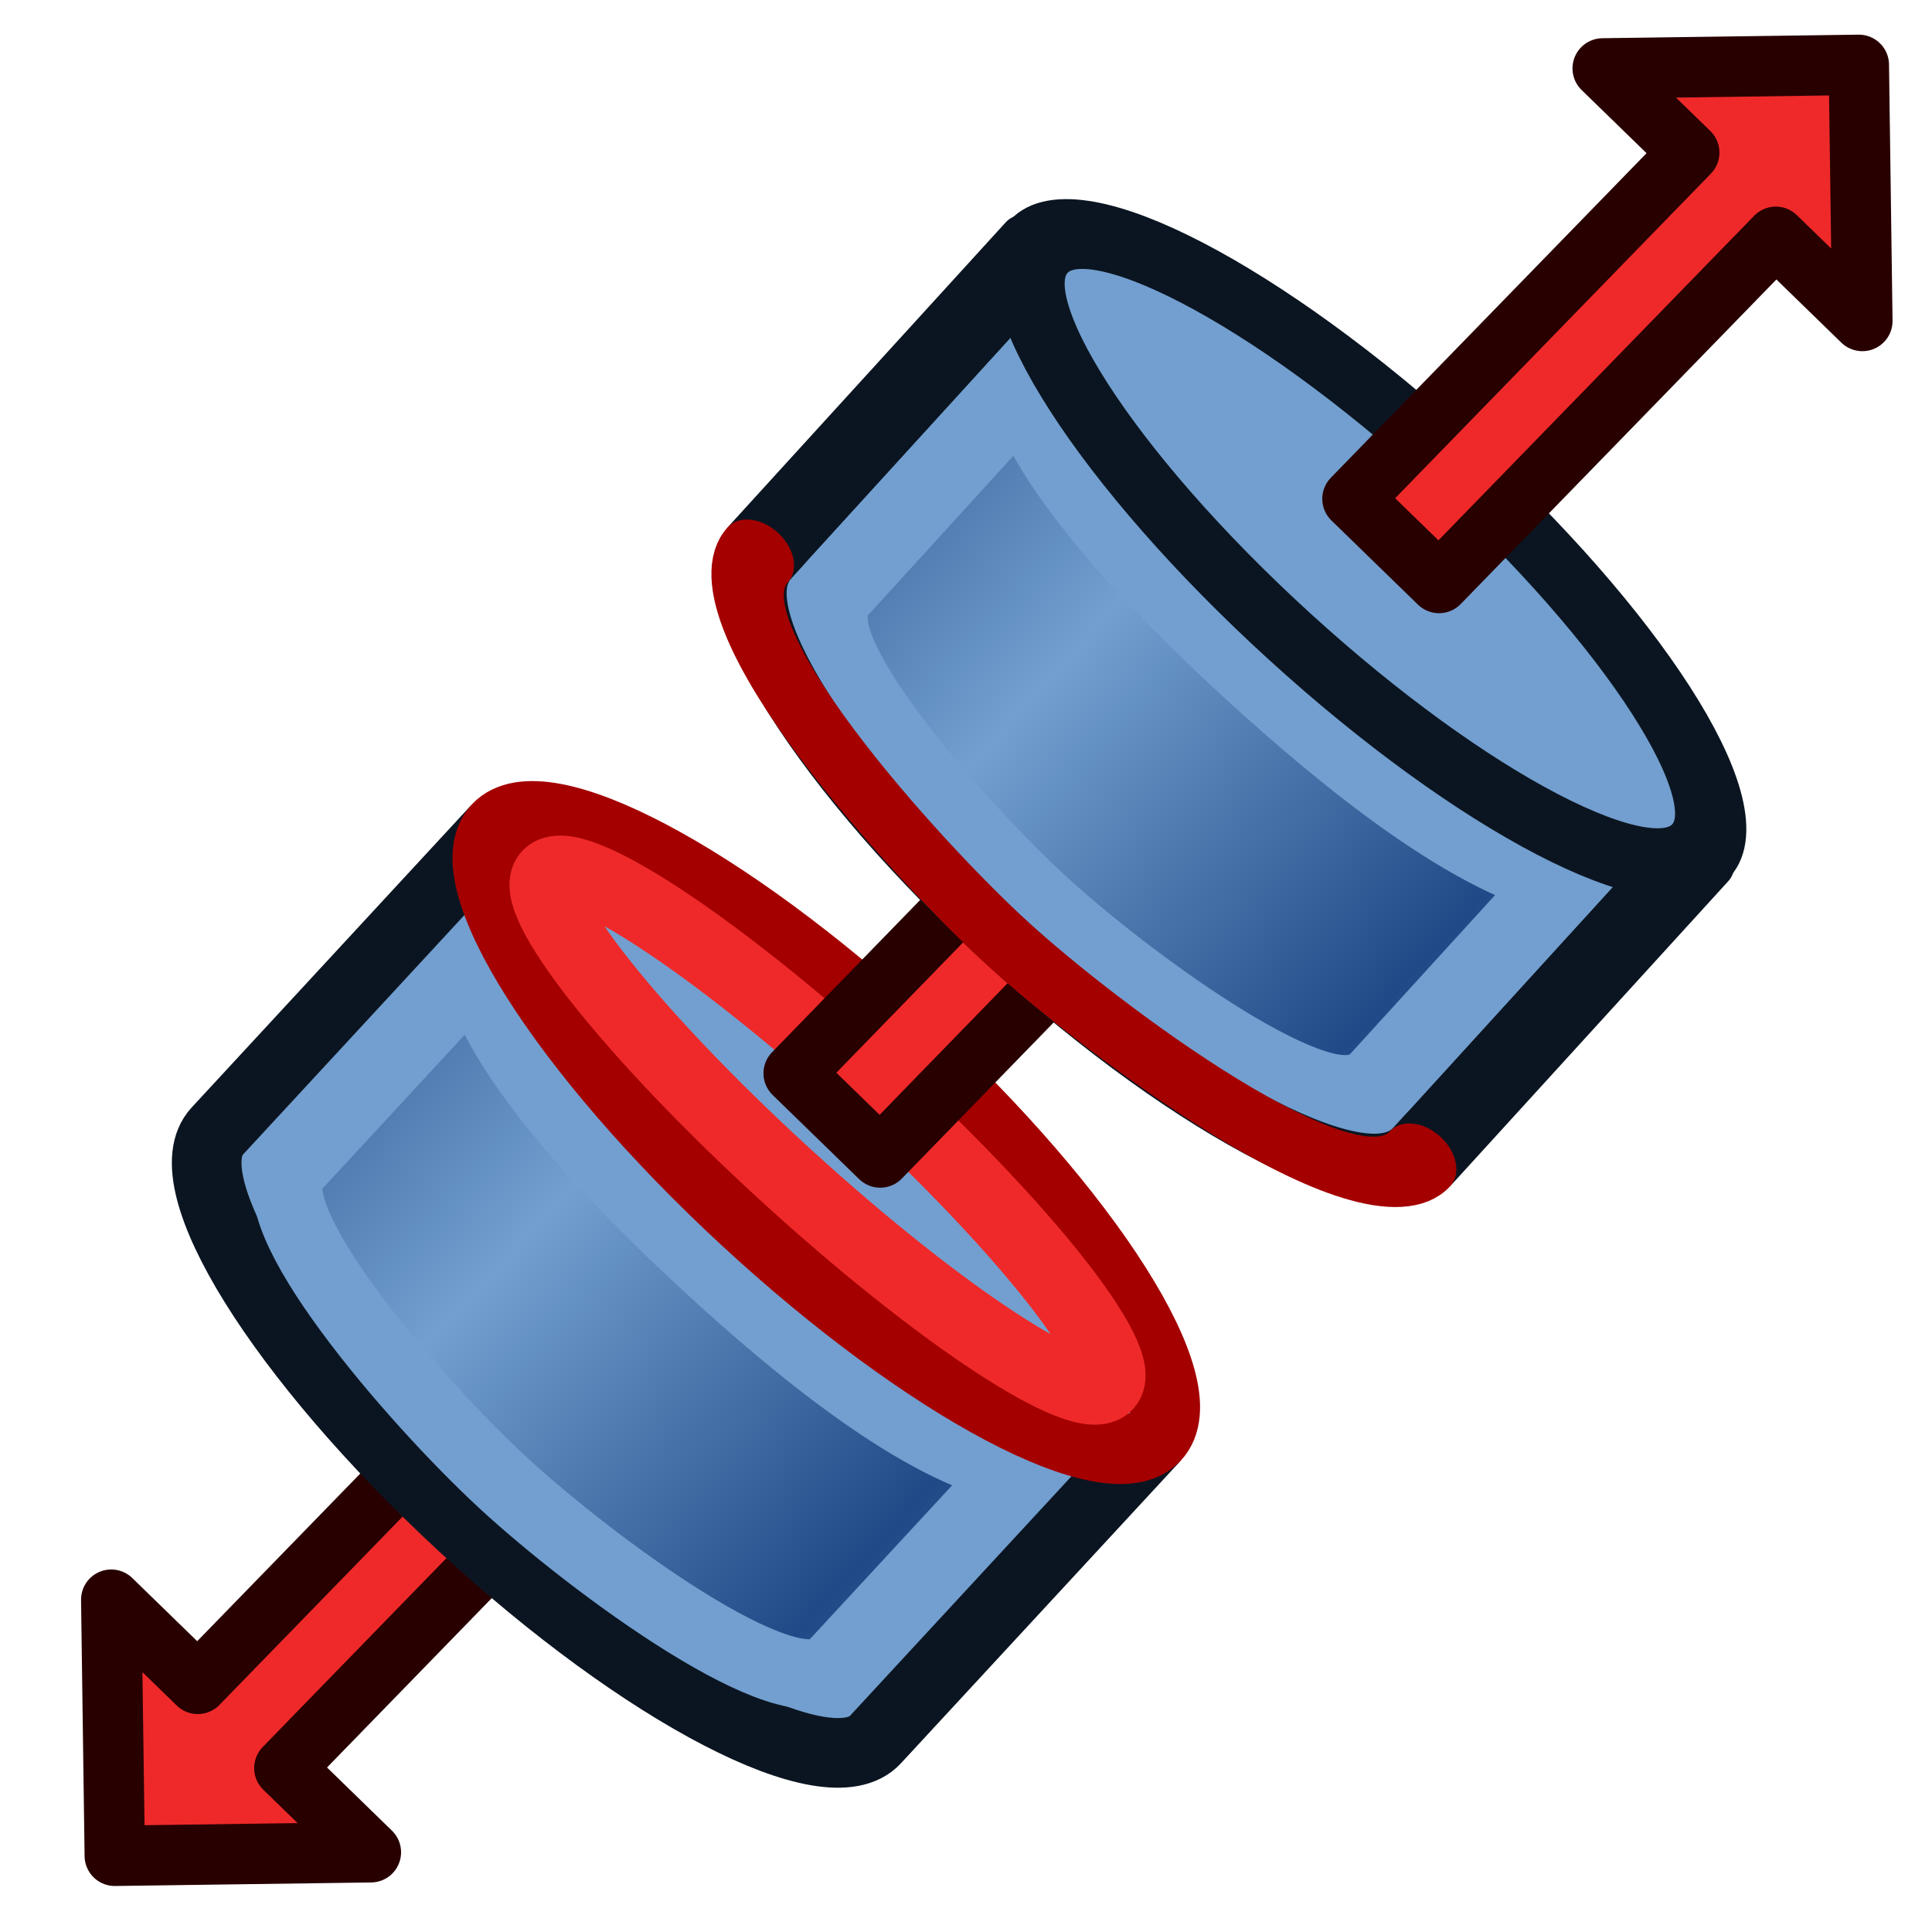
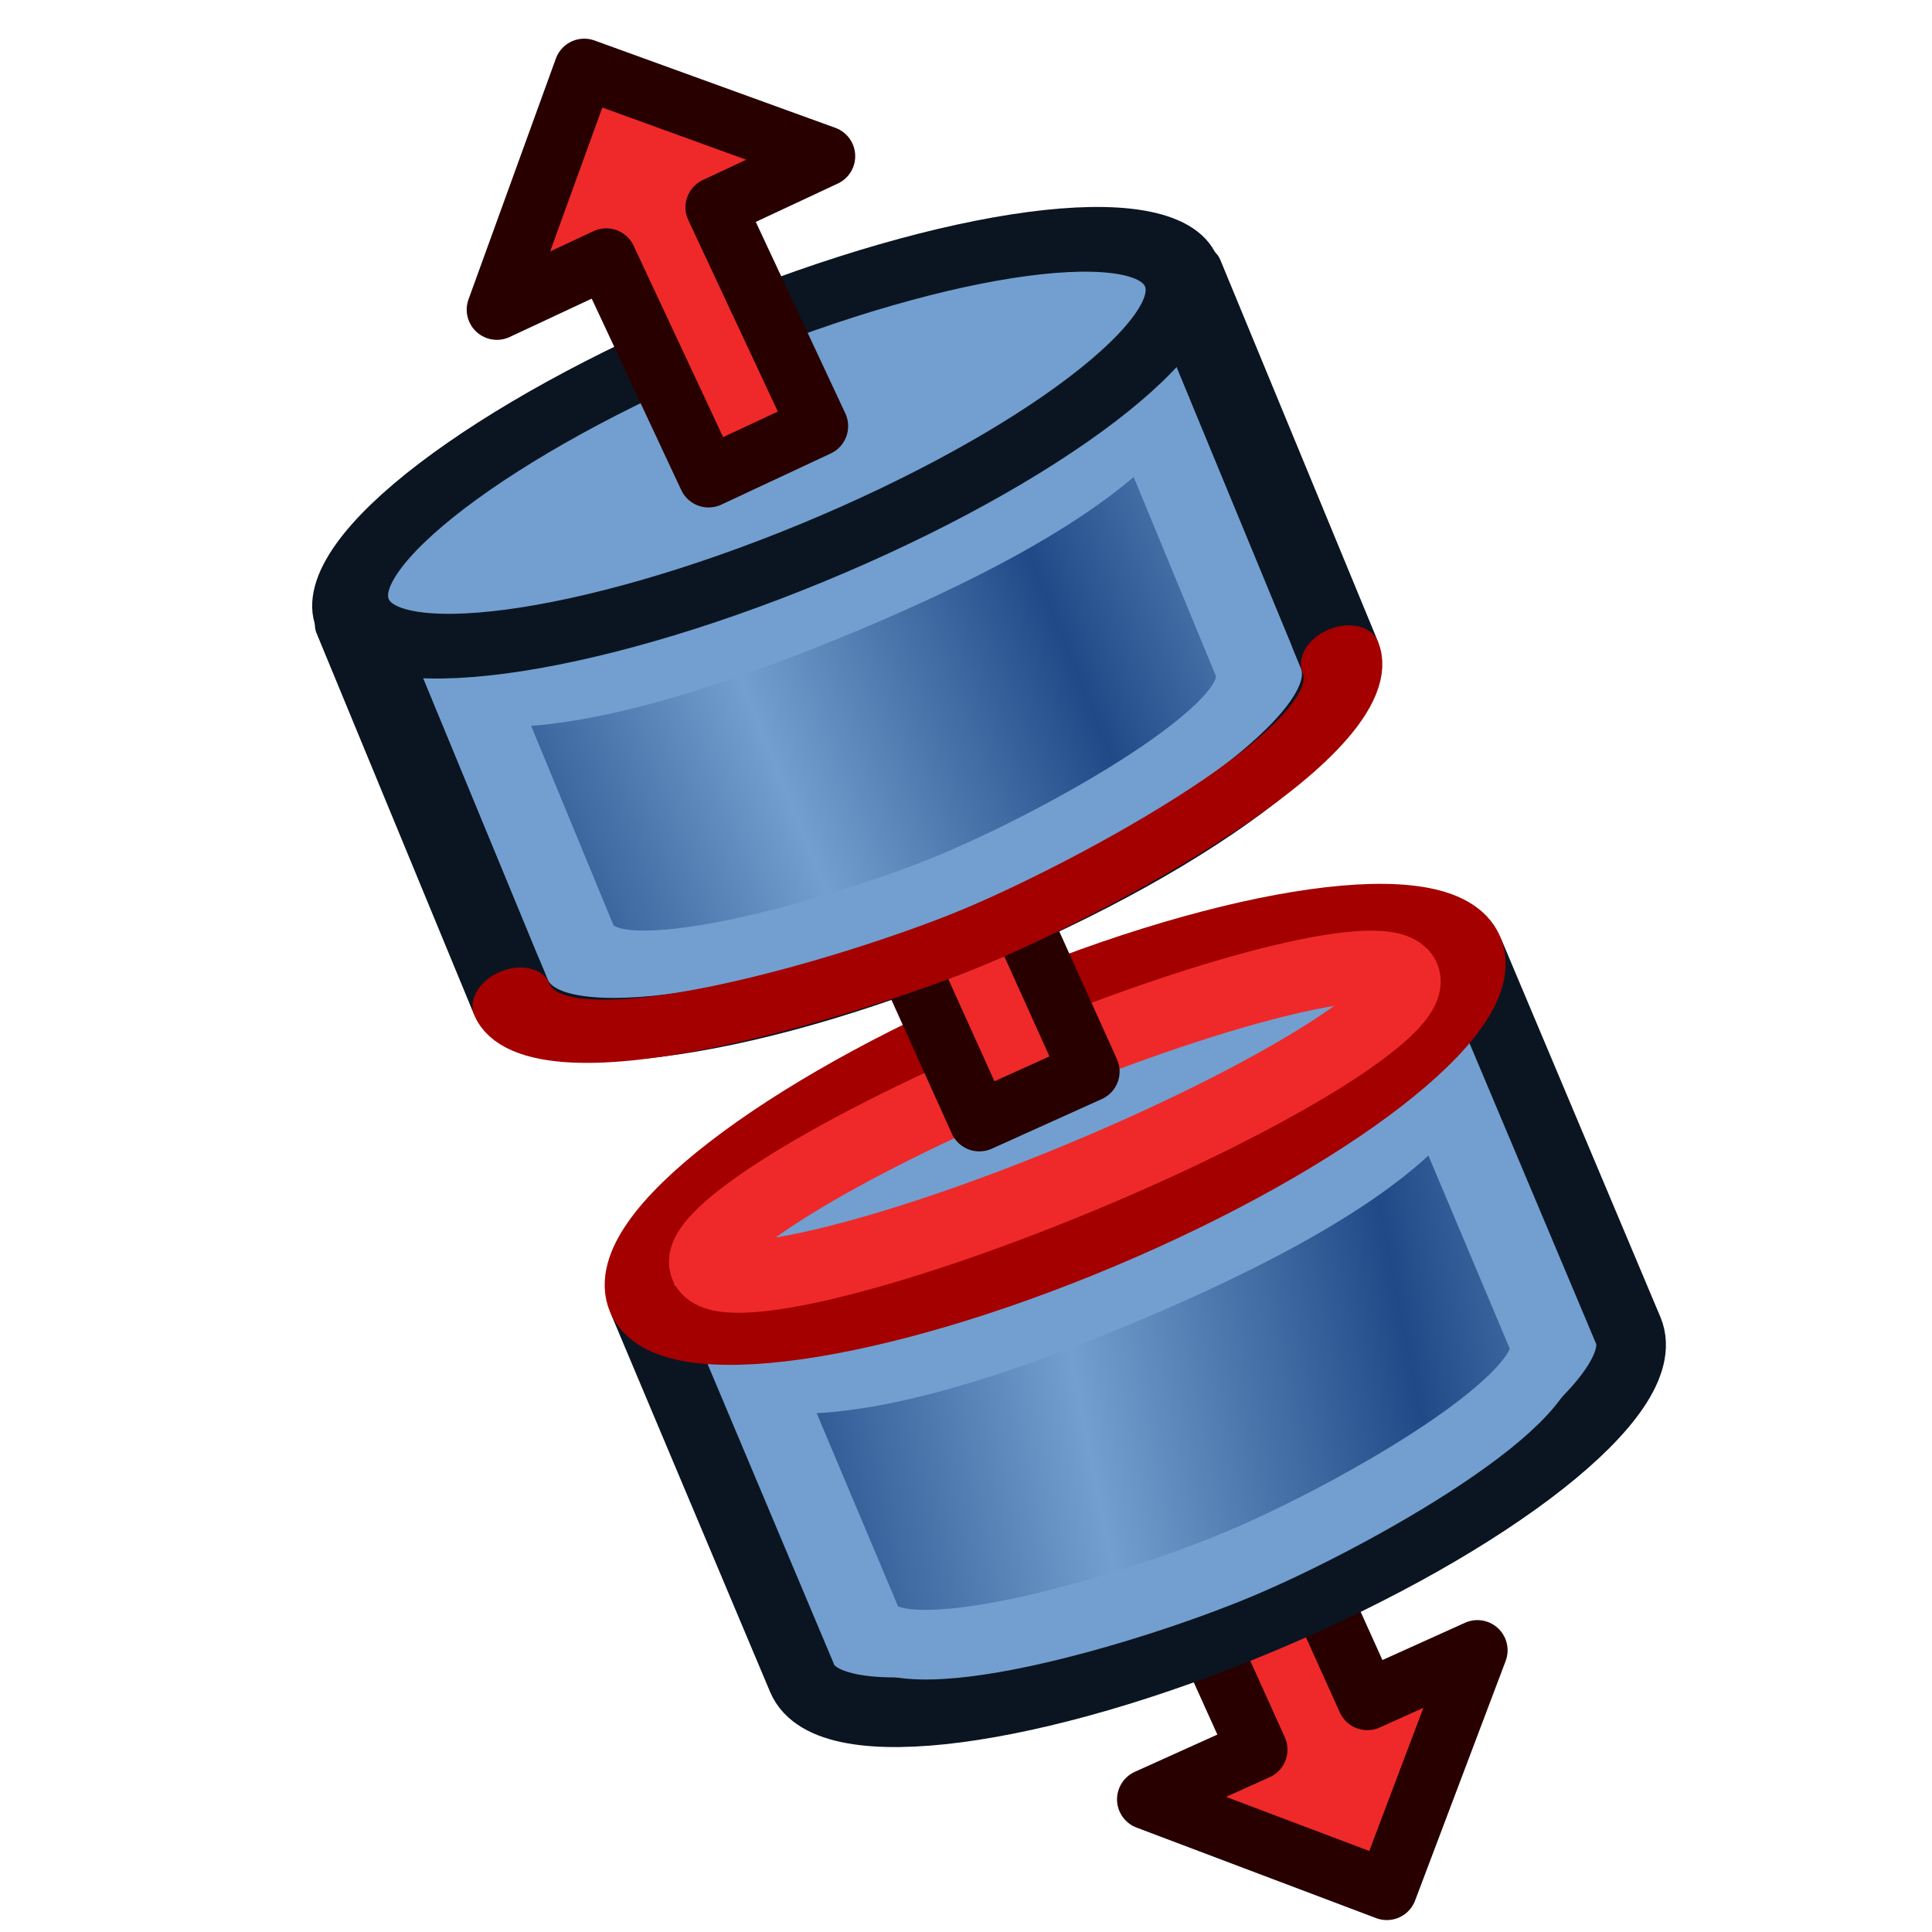
<svg xmlns="http://www.w3.org/2000/svg" xmlns:xlink="http://www.w3.org/1999/xlink" width="64px" height="64px" id="svg2980" version="1.1">
  <defs id="defs2982">
    <linearGradient id="linearGradient3864">
      <stop id="stop3866" offset="0" style="stop-color:#71b2f8;stop-opacity:1;" />
      <stop id="stop3868" offset="1" style="stop-color:#002795;stop-opacity:1;" />
    </linearGradient>
    <linearGradient id="linearGradient3377">
      <stop id="stop3379" offset="0" style="stop-color:#faff2b;stop-opacity:1;" />
      <stop id="stop3381" offset="1" style="stop-color:#ffaa00;stop-opacity:1;" />
    </linearGradient>
    <radialGradient xlink:href="#linearGradient3377" id="radialGradient3701" gradientUnits="userSpaceOnUse" cx="84.883" cy="77.043" fx="84.883" fy="77.043" r="19.467" gradientTransform="matrix(2.849242,1.258512,-0.4040415,0.9147407,-125.8413,-100.258)" />
    <linearGradient id="linearGradient3007">
      <stop id="stop3009" offset="0" style="stop-color:#faff2b;stop-opacity:1;" />
      <stop id="stop3011" offset="1" style="stop-color:#ffaa00;stop-opacity:1;" />
    </linearGradient>
    <linearGradient id="linearGradient3377-6">
      <stop id="stop3379-2" offset="0" style="stop-color:#00afff;stop-opacity:1;" />
      <stop id="stop3381-4" offset="1" style="stop-color:#0034ff;stop-opacity:1;" />
    </linearGradient>
    <radialGradient r="19.467" fy="77.043" fx="84.883" cy="77.043" cx="84.883" gradientTransform="matrix(2.849242,1.258512,-0.4040415,0.9147407,-125.8413,-100.258)" gradientUnits="userSpaceOnUse" id="radialGradient3017-8" xlink:href="#linearGradient3377-6" />
    <linearGradient id="linearGradient3835">
      <stop id="stop3837" offset="0" style="stop-color:#faff2b;stop-opacity:1;" />
      <stop id="stop3839" offset="1" style="stop-color:#ffaa00;stop-opacity:1;" />
    </linearGradient>
    <linearGradient id="linearGradient3377-2">
      <stop id="stop3379-7" offset="0" style="stop-color:#faff2b;stop-opacity:1;" />
      <stop id="stop3381-8" offset="1" style="stop-color:#ffaa00;stop-opacity:1;" />
    </linearGradient>
    <radialGradient r="19.467" fy="77.043" fx="84.883" cy="77.043" cx="84.883" gradientTransform="matrix(2.849242,1.258512,-0.4040415,0.9147407,-125.8413,-100.258)" gradientUnits="userSpaceOnUse" id="radialGradient3017-6" xlink:href="#linearGradient3377-2" />
    <linearGradient id="linearGradient3835-1">
      <stop id="stop3837-0" offset="0" style="stop-color:#faff2b;stop-opacity:1;" />
      <stop id="stop3839-9" offset="1" style="stop-color:#ffaa00;stop-opacity:1;" />
    </linearGradient>
    <radialGradient xlink:href="#linearGradient4032" id="radialGradient4112" gradientUnits="userSpaceOnUse" gradientTransform="matrix(-0.1915761,0.4662146,-1.136416,-0.419043,156.5648,24.07671)" cx="86.837" cy="90.601" fx="86.837" fy="90.601" r="19.467" />
    <linearGradient id="linearGradient4032">
      <stop style="stop-color:#71b2f8;stop-opacity:1;" offset="0" id="stop4034" />
      <stop style="stop-color:#002795;stop-opacity:1;" offset="1" id="stop4036" />
    </linearGradient>
    <radialGradient xlink:href="#linearGradient4032" id="radialGradient4114" gradientUnits="userSpaceOnUse" gradientTransform="matrix(0.1903683,-0.6138636,1.99853,-0.190928,-47.1332,165.4556)" cx="113.502" cy="65.849" fx="113.502" fy="65.849" r="19.467" />
    <linearGradient id="linearGradient3171">
      <stop style="stop-color:#71b2f8;stop-opacity:1;" offset="0" id="stop3173" />
      <stop style="stop-color:#002795;stop-opacity:1;" offset="1" id="stop3175" />
    </linearGradient>
    <radialGradient r="19.467" fy="65.849" fx="113.502" cy="65.849" cx="113.502" gradientTransform="matrix(0.1903683,-0.6138636,1.99853,-0.190928,-47.1332,165.4556)" gradientUnits="userSpaceOnUse" id="radialGradient3180" xlink:href="#linearGradient4032" />
    <radialGradient xlink:href="#linearGradient4032-7" id="radialGradient4112-9" gradientUnits="userSpaceOnUse" gradientTransform="matrix(-0.1915761,0.4662146,-1.136416,-0.419043,162.9924,26.56694)" cx="86.837" cy="90.601" fx="86.837" fy="90.601" r="19.467" />
    <linearGradient id="linearGradient4032-7">
      <stop style="stop-color:#71b2f8;stop-opacity:1;" offset="0" id="stop4034-3" />
      <stop style="stop-color:#002795;stop-opacity:1;" offset="1" id="stop4036-6" />
    </linearGradient>
    <radialGradient xlink:href="#linearGradient4032-7" id="radialGradient4114-3" gradientUnits="userSpaceOnUse" gradientTransform="matrix(0.1903683,-0.6138636,1.99853,-0.190928,-47.1332,165.4556)" cx="113.502" cy="65.849" fx="113.502" fy="65.849" r="19.467" />
    <linearGradient id="linearGradient3171-9">
      <stop style="stop-color:#71b2f8;stop-opacity:1;" offset="0" id="stop3173-7" />
      <stop style="stop-color:#002795;stop-opacity:1;" offset="1" id="stop3175-5" />
    </linearGradient>
    <radialGradient r="19.467" fy="65.849" fx="113.502" cy="65.849" cx="113.502" gradientTransform="matrix(0.1903683,-0.6138636,1.99853,-0.190928,-47.1332,165.4556)" gradientUnits="userSpaceOnUse" id="radialGradient3180-6" xlink:href="#linearGradient4032-7" />
    <linearGradient id="linearGradient4032-8">
      <stop style="stop-color:#71b2f8;stop-opacity:1;" offset="0" id="stop4034-4" />
      <stop style="stop-color:#002795;stop-opacity:1;" offset="1" id="stop4036-3" />
    </linearGradient>
    <radialGradient xlink:href="#linearGradient4032-8" id="radialGradient4114-9" gradientUnits="userSpaceOnUse" gradientTransform="matrix(0.1903683,-0.6138636,1.99853,-0.190928,-47.1332,165.4556)" cx="113.502" cy="65.849" fx="113.502" fy="65.849" r="19.467" />
    <linearGradient id="linearGradient3171-1">
      <stop style="stop-color:#71b2f8;stop-opacity:1;" offset="0" id="stop3173-0" />
      <stop style="stop-color:#002795;stop-opacity:1;" offset="1" id="stop3175-3" />
    </linearGradient>
    <linearGradient xlink:href="#linearGradient4032-0" id="linearGradient3822" x1="154.135" y1="33.267" x2="165.616" y2="46.43" gradientUnits="userSpaceOnUse" />
    <linearGradient id="linearGradient4032-0">
      <stop style="stop-color:#71b2f8;stop-opacity:1;" offset="0" id="stop4034-37" />
      <stop style="stop-color:#002795;stop-opacity:1;" offset="1" id="stop4036-1" />
    </linearGradient>
    <radialGradient xlink:href="#linearGradient4032-0" id="radialGradient3703" gradientUnits="userSpaceOnUse" cx="132.705" cy="90.193" fx="132.705" fy="90.193" r="19.467" gradientTransform="matrix(-0.08162339,1.394907,-1.157257,-0.2696337,245.2277,-105.4436)" />
    <linearGradient id="linearGradient3284">
      <stop style="stop-color:#71b2f8;stop-opacity:1;" offset="0" id="stop3286" />
      <stop style="stop-color:#002795;stop-opacity:1;" offset="1" id="stop3288" />
    </linearGradient>
    <radialGradient r="19.467" fy="90.193" fx="132.705" cy="90.193" cx="132.705" gradientTransform="matrix(-0.08162339,1.394907,-1.157257,-0.2696337,245.2277,-105.4436)" gradientUnits="userSpaceOnUse" id="radialGradient3294" xlink:href="#linearGradient4032-0" />
    <linearGradient xlink:href="#linearGradient3193" id="linearGradient3191" x1="11.758" y1="27.364" x2="21.166" y2="55.146" gradientUnits="userSpaceOnUse" gradientTransform="matrix(-0.999956,0.00937982,-0.00937982,-0.999956,39.60823,75.666)" />
    <linearGradient id="linearGradient3193">
      <stop id="stop3195" offset="0" style="stop-color:#68ff00;stop-opacity:1;" />
      <stop id="stop3197" offset="1" style="stop-color:#078b00;stop-opacity:1;" />
    </linearGradient>
    <linearGradient y2="28.944" x2="8.481" y1="44.721" x1="25.351" gradientTransform="matrix(-0.6108909,0.00703486,-0.0057303,-0.7499672,94.13183,75.27625)" gradientUnits="userSpaceOnUse" id="linearGradient4353" xlink:href="#linearGradient3193" />
-     <linearGradient xlink:href="#linearGradient3801-6-7" id="linearGradient3807-3-6" x1="110" y1="35" x2="85" y2="35" gradientUnits="userSpaceOnUse" spreadMethod="reflect" gradientTransform="matrix(0.4542276,0.4199419,-0.346123,0.3743818,-11.15575,-5.556497)" />
+     <linearGradient xlink:href="#linearGradient3801-6-7" id="linearGradient3807-3-6" x1="80.058" y1="31.818" x2="97.689" y2="28.796" gradientUnits="userSpaceOnUse" spreadMethod="reflect" gradientTransform="matrix(-0.5701037,0.2401158,0.1979074,0.4698889,85.84891,9.871574)" />
    <linearGradient id="linearGradient3801-6-7">
      <stop style="stop-color:#204a87;stop-opacity:1" offset="0" id="stop3803-7-5" />
      <stop style="stop-color:#729fcf;stop-opacity:1" offset="1" id="stop3805-5-3" />
    </linearGradient>
    <linearGradient xlink:href="#linearGradient3801-6" id="linearGradient3807-3" x1="110" y1="35" x2="85" y2="35" gradientUnits="userSpaceOnUse" spreadMethod="reflect" gradientTransform="matrix(0.4583334,0,0,0.5172414,-28.625,1.448273)" />
    <linearGradient id="linearGradient3801-6">
      <stop style="stop-color:#204a87;stop-opacity:1" offset="0" id="stop3803-7" />
      <stop style="stop-color:#729fcf;stop-opacity:1" offset="1" id="stop3805-5" />
    </linearGradient>
    <linearGradient xlink:href="#linearGradient3801-6" id="linearGradient3282" gradientUnits="userSpaceOnUse" gradientTransform="matrix(0.4583334,0,0,0.5172414,-28.05393,1.950209)" spreadMethod="reflect" x1="110" y1="35" x2="85" y2="35" />
-     <linearGradient xlink:href="#linearGradient3801-6" id="linearGradient3297" gradientUnits="userSpaceOnUse" gradientTransform="matrix(0.4583334,0,0,0.5172414,-28.05393,1.950209)" spreadMethod="reflect" x1="110" y1="35" x2="85" y2="35" />
+     <linearGradient xlink:href="#linearGradient3801-6" id="linearGradient3297" gradientUnits="userSpaceOnUse" gradientTransform="matrix(0.4583334,0,0,0.5172414,-28.05393,1.950209)" spreadMethod="reflect" x1="82.344" y1="29.058" x2="99.17" y2="28.984" />
  </defs>
  <g id="layer1">
-     <path style="fill:#ef2929;stroke:#280000;stroke-width:2;stroke-linecap:butt;stroke-linejoin:round;stroke-opacity:1" d="M 3.802,61.476 3.685,52.991 6.552,55.781 17.708,44.311 20.576,47.1 9.419,58.57 l 2.867,2.789 z" id="path3948-2-3" />
    <g id="g3760-8" transform="matrix(0.3980009,0,0,0.493381,18.71021,-4.578477)" />
-     <path style="fill:#729fcf;stroke:#0b1521;stroke-width:2.307;stroke-linecap:round;stroke-linejoin:round;stroke-miterlimit:4.5;stroke-dashoffset:20.4;stroke-opacity:1" d="M 28.998,57.628 C 27.468,59.283 21.348,56.111 15.327,50.545 9.307,44.979 5.666,39.125 7.195,37.471 L 16.379,27.538 38.182,47.695 Z" id="path2994-3-3-6" />
-     <path style="fill:url(#linearGradient3807-3-6);fill-opacity:1;stroke:#729fcf;stroke-width:2.307;stroke-linecap:round;stroke-linejoin:round;stroke-miterlimit:4.5;stroke-dashoffset:20.4;stroke-opacity:1" d="M 27.593,55.172 C 26.202,56.676 19.628,51.858 16.655,49.109 13.682,46.36 8.364,40.184 9.754,38.68 L 17.553,30.244 35.392,46.736 Z" id="path2994-3-6-5-2" />
-     <path style="fill:none;stroke:#729fcf;stroke-width:2.307;stroke-linecap:round;stroke-linejoin:round;stroke-miterlimit:4.5;stroke-dashoffset:20.4;stroke-opacity:1" d="M 33.615,48.658 C 30.495,48.056 26.33,44.608 23.357,41.859 20.384,39.111 16.62,35.229 15.776,32.166" id="path2994-3-6-9-6-9" />
-     <ellipse ry="3.943" rx="14.847" cy="8.966" cx="45.567" style="fill:#729fcf;stroke:#a40000;stroke-width:2.307;stroke-linecap:round;stroke-linejoin:round;stroke-miterlimit:4.5;stroke-dasharray:none;stroke-dashoffset:20.4;stroke-opacity:1" id="path2994-2-1" transform="matrix(0.7342756,0.6788515,-0.6788515,0.7342756,0,0)" />
-     <ellipse cx="45.594" cy="9.133" rx="12.516" ry="2.03" style="fill:#729fcf;stroke:#ef2929;stroke-width:2.376;stroke-linecap:round;stroke-linejoin:round;stroke-miterlimit:4.5;stroke-dasharray:none;stroke-dashoffset:20.4;stroke-opacity:1" id="path2994-2-3-2" transform="matrix(0.738023,0.6747755,-0.6829102,0.7305024,0,0)" />
-     <path style="fill:#ef2929;stroke:#280000;stroke-width:2;stroke-linecap:butt;stroke-linejoin:round;stroke-opacity:1" d="M 43.064,21.179 43.181,29.664 40.314,26.875 29.158,38.344 26.291,35.555 37.447,24.086 34.579,21.297 Z" id="path3948-2-6" />
-     <g id="g3251" transform="matrix(0.9973684,0.9093306,-0.6641364,0.7284355,35.39781,-2.931709)">
+     <path style="fill:#ef2929;stroke:#280000;stroke-width:2;stroke-linecap:butt;stroke-linejoin:round;stroke-opacity:1" d="m 45.941,62.605 3,-7.937 -3.646,1.646 -6.583,-14.583 -3.646,1.646 6.583,14.583 -3.646,1.646 z" id="path3948-2-3" />
+     <path style="fill:#729fcf;stroke:#0b1521;stroke-width:2.307;stroke-linecap:round;stroke-linejoin:round;stroke-miterlimit:4.5;stroke-dashoffset:20.4;stroke-opacity:1" d="m 26.575,55.602 c 0.874,2.076 7.709,1.179 15.266,-2.004 7.557,-3.183 12.974,-7.446 12.099,-9.522 L 48.689,31.608 21.324,43.134 Z" id="path2994-3-3-6" />
+     <path style="fill:url(#linearGradient3807-3-6);fill-opacity:1;stroke:#729fcf;stroke-width:2.307;stroke-linecap:round;stroke-linejoin:round;stroke-miterlimit:4.5;stroke-dashoffset:20.4;stroke-opacity:1" d="m 28.733,53.771 c 0.795,1.887 8.617,-0.403 12.349,-1.975 3.732,-1.572 10.836,-5.567 10.041,-7.455 L 46.663,33.753 24.273,43.183 Z" id="path2994-3-6-5-2" />
+     <path style="fill:none;stroke:#729fcf;stroke-width:2.307;stroke-linecap:round;stroke-linejoin:round;stroke-miterlimit:4.5;stroke-dashoffset:20.4;stroke-opacity:1" d="m 25.289,45.595 c 3.139,0.497 8.228,-1.326 11.96,-2.898 3.732,-1.572 8.593,-3.939 10.43,-6.532" id="path2994-3-6-9-6-9" />
+     <ellipse ry="3.943" rx="14.847" cy="47.893" cx="-17.756" style="fill:#729fcf;stroke:#a40000;stroke-width:2.307;stroke-linecap:round;stroke-linejoin:round;stroke-miterlimit:4.5;stroke-dasharray:none;stroke-dashoffset:20.4;stroke-opacity:1" id="path2994-2-1" transform="matrix(-0.9215937,0.3881561,0.3881561,0.9215937,0,0)" />
+     <ellipse cx="-17.516" cy="47.712" rx="12.516" ry="2.03" style="fill:#729fcf;stroke:#ef2929;stroke-width:2.376;stroke-linecap:round;stroke-linejoin:round;stroke-miterlimit:4.5;stroke-dasharray:none;stroke-dashoffset:20.4;stroke-opacity:1" id="path2994-2-3-2" transform="matrix(-0.9237287,0.3830474,0.3932573,0.9194285,0,0)" />
+     <path style="fill:#ef2929;stroke:#280000;stroke-width:2;stroke-linecap:butt;stroke-linejoin:round;stroke-opacity:1" d="m 25.213,16.267 -3,7.937 3.646,-1.646 6.583,14.583 3.646,-1.646 -6.583,-14.583 3.646,-1.646 z" id="path3948-2-6" />
+     <g id="g3251" transform="matrix(-1.247459,0.515241,0.3763102,0.9110907,41.97613,-1.776854)">
      <g id="g3205" transform="translate(-0.5710747,15.48887)">
        <g id="g3287" transform="translate(1.999999,-13.99081)">
          <path id="path2994-3-3" d="m 25.571,21.364 c 0,2.285 -4.925,4.138 -11,4.138 -6.075,0 -11,-1.853 -11,-4.138 l -10e-7,-13.724 22,0 z" style="fill:#729fcf;stroke:#0b1521;stroke-width:2;stroke-linecap:round;stroke-linejoin:round;stroke-miterlimit:4.5;stroke-dashoffset:20.4;stroke-opacity:1" />
          <path id="path2994-3-6-5" d="m 23.571,20.502 c 0,2.078 -6,3.016 -9,3.016 -3,0 -9,-0.938 -9,-3.016 l -1e-6,-11.655 18,0 z" style="fill:url(#linearGradient3297);fill-opacity:1;stroke:#729fcf;stroke-width:2;stroke-linecap:round;stroke-linejoin:round;stroke-miterlimit:4.5;stroke-dashoffset:20.4;stroke-opacity:1" />
          <path id="path2994-3-6-9-6" d="m 23.571,11.502 c -2,1.701 -6,2 -9,2 -3,0 -7,-0.299 -9,-2" style="fill:none;stroke:#729fcf;stroke-width:2;stroke-linecap:round;stroke-linejoin:round;stroke-miterlimit:4.5;stroke-dashoffset:20.4;stroke-opacity:1" />
          <ellipse transform="matrix(0.5238095,0,0,0.5714285,32.90441,-6.783778)" id="path2994-2" style="fill:#729fcf;stroke:#0b1521;stroke-width:3.656;stroke-linecap:round;stroke-linejoin:round;stroke-miterlimit:4.5;stroke-dasharray:none;stroke-dashoffset:20.4;stroke-opacity:1" cx="-35" cy="25" rx="21" ry="7" />
          <path id="path2994-3-6-9-6-3" d="m 25.571,21.511 c 0,3 -8,4 -11,4 -3,0 -11,-1 -11,-4" style="fill:none;stroke:#a40000;stroke-width:2;stroke-linecap:round;stroke-linejoin:round;stroke-miterlimit:4.5;stroke-dashoffset:20.4;stroke-opacity:1" />
        </g>
      </g>
    </g>
-     <path style="fill:#ef2929;stroke:#280000;stroke-width:2;stroke-linecap:butt;stroke-linejoin:round;stroke-opacity:1" d="M 61.576,2.148 61.693,10.633 58.826,7.844 47.67,19.313 44.802,16.524 55.958,5.055 53.091,2.266 Z" id="path3948-2" />
+     <g id="g3146-7" transform="matrix(-0.9962889,-0.08607158,-0.08607158,0.9962889,46.56535,-25.35523)">
+       <g transform="matrix(-2.055034,1.201529,-1.186474,-2.081109,4.496215,96.61577)" id="g3165-0" />
+       <path id="path3948-2-9" d="M 24.732,29.876 26.928,38.072 23.464,36.072 19.464,43 16,41 20,34.072 16.536,32.072 Z" style="fill:#ef2929;stroke:#280000;stroke-width:2;stroke-linecap:butt;stroke-linejoin:round;stroke-opacity:1" />
+     </g>
  </g>
</svg>
